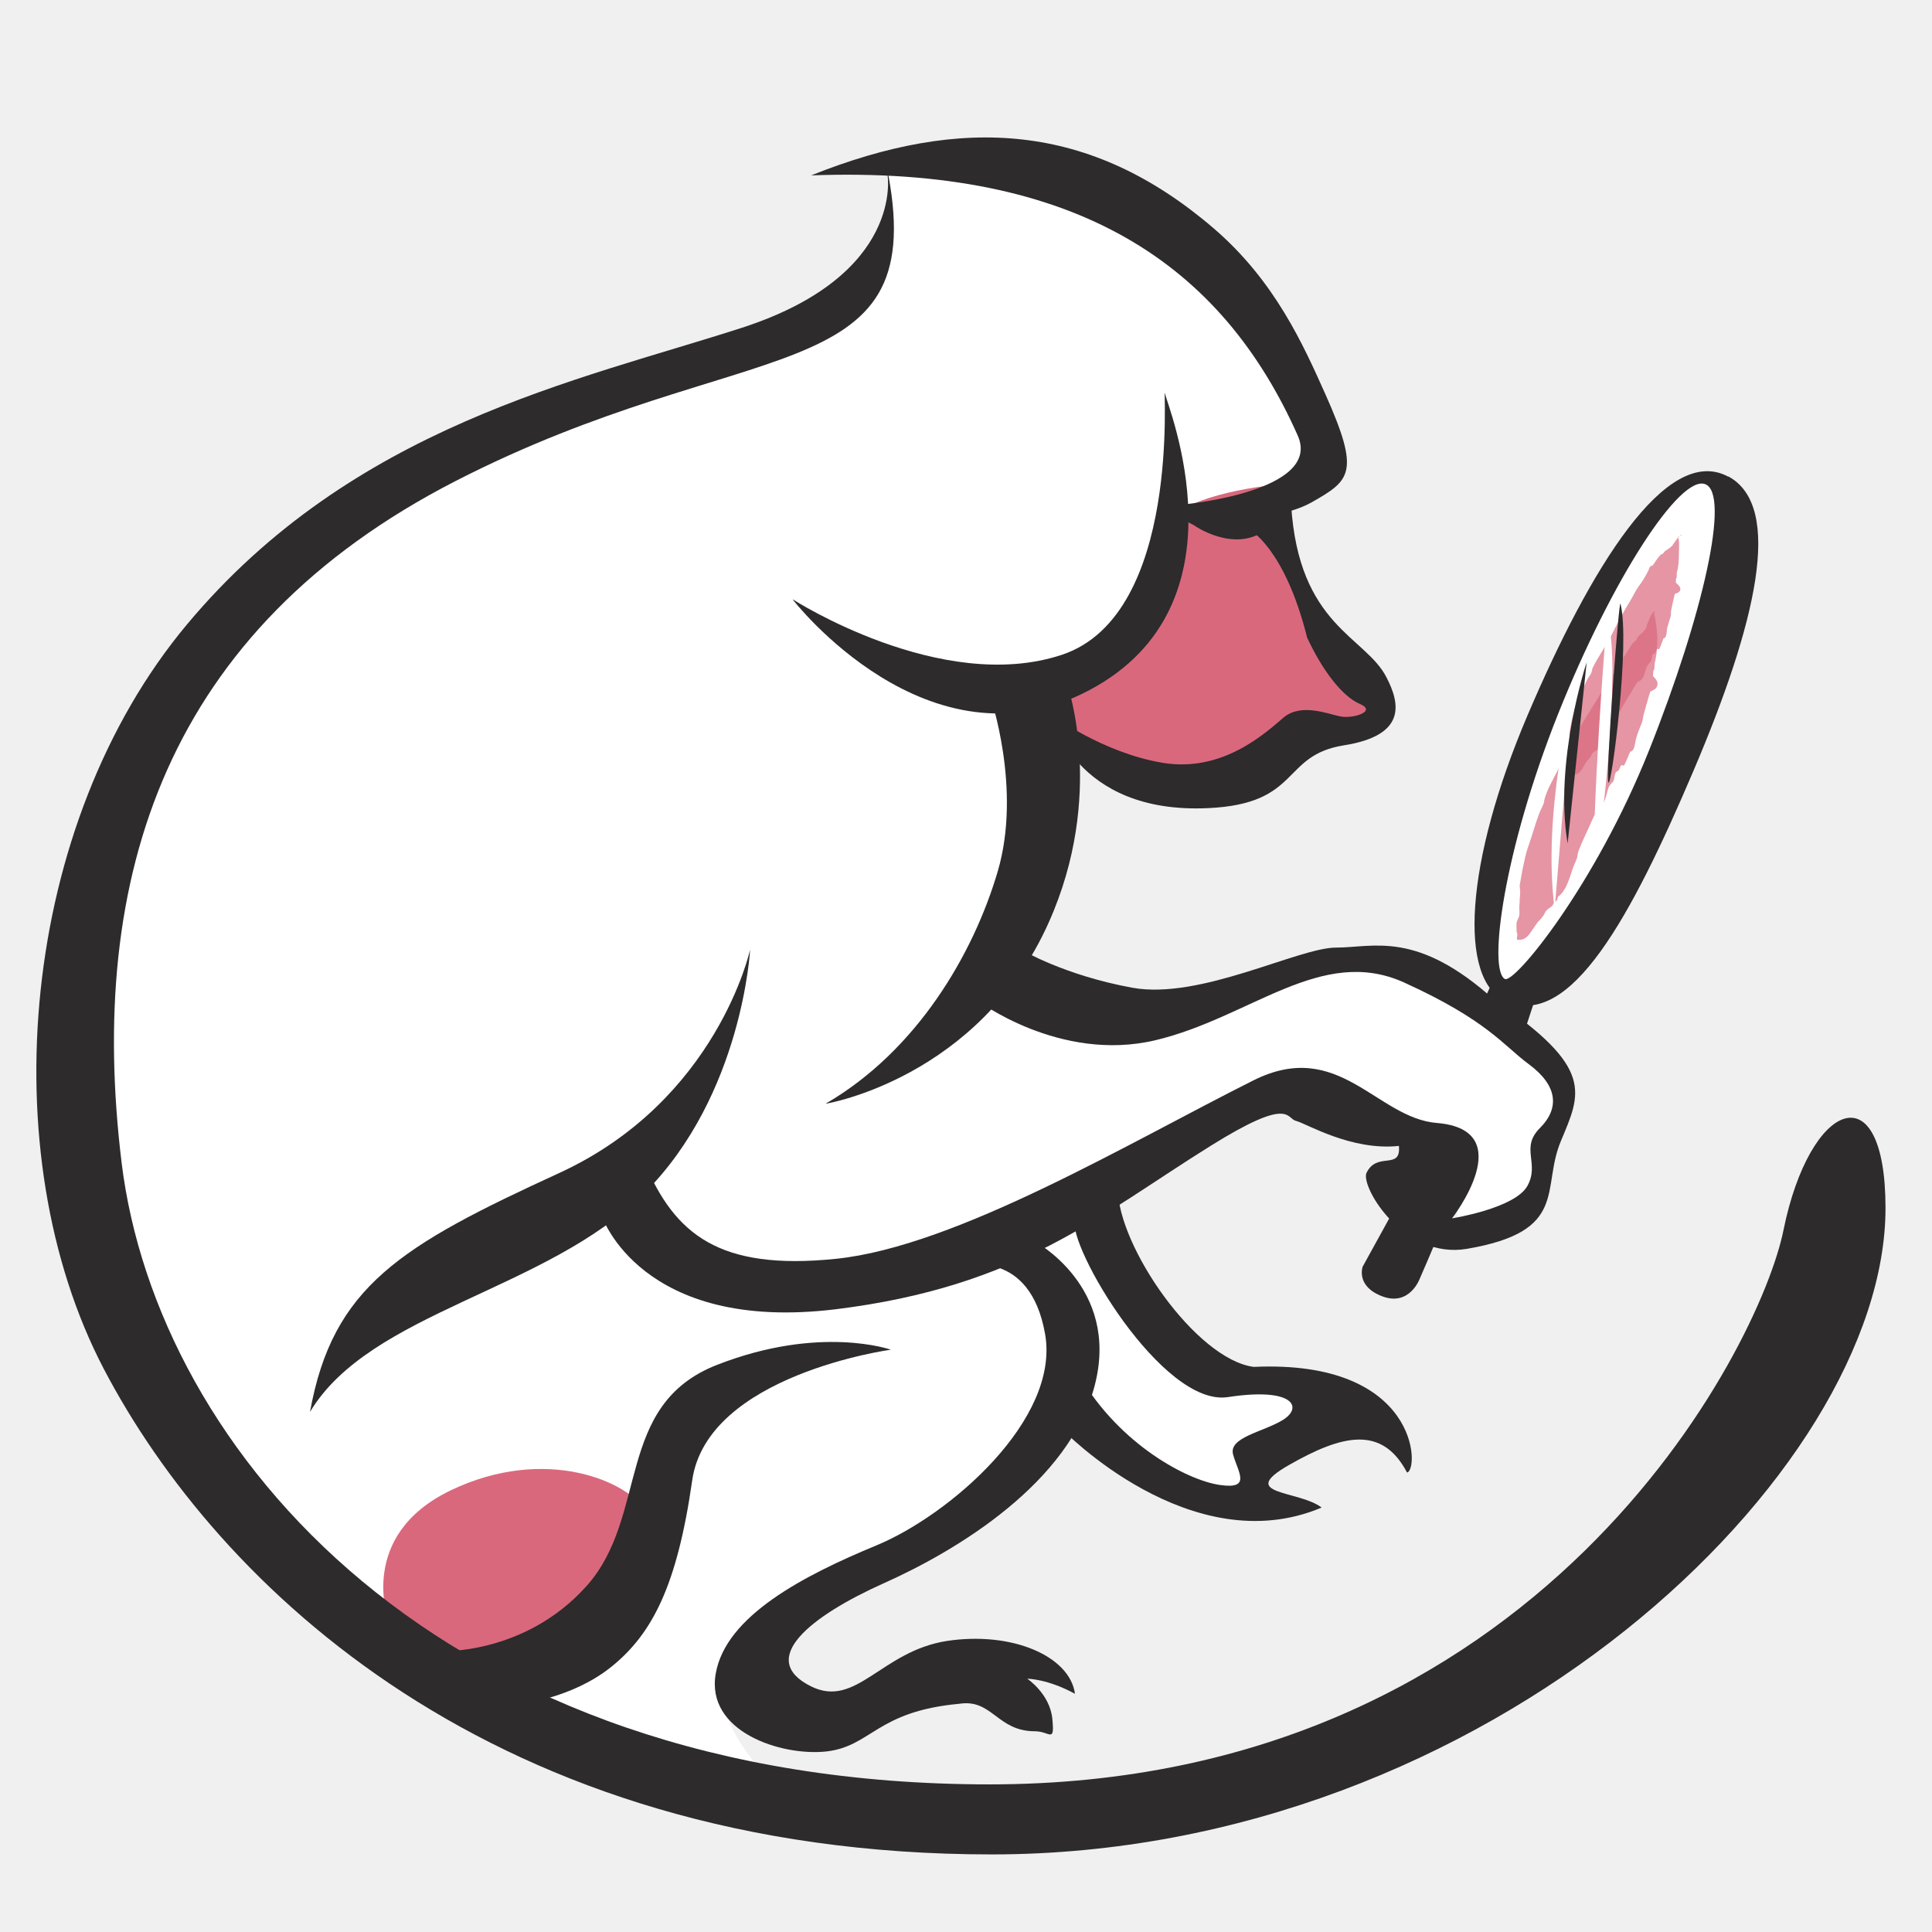
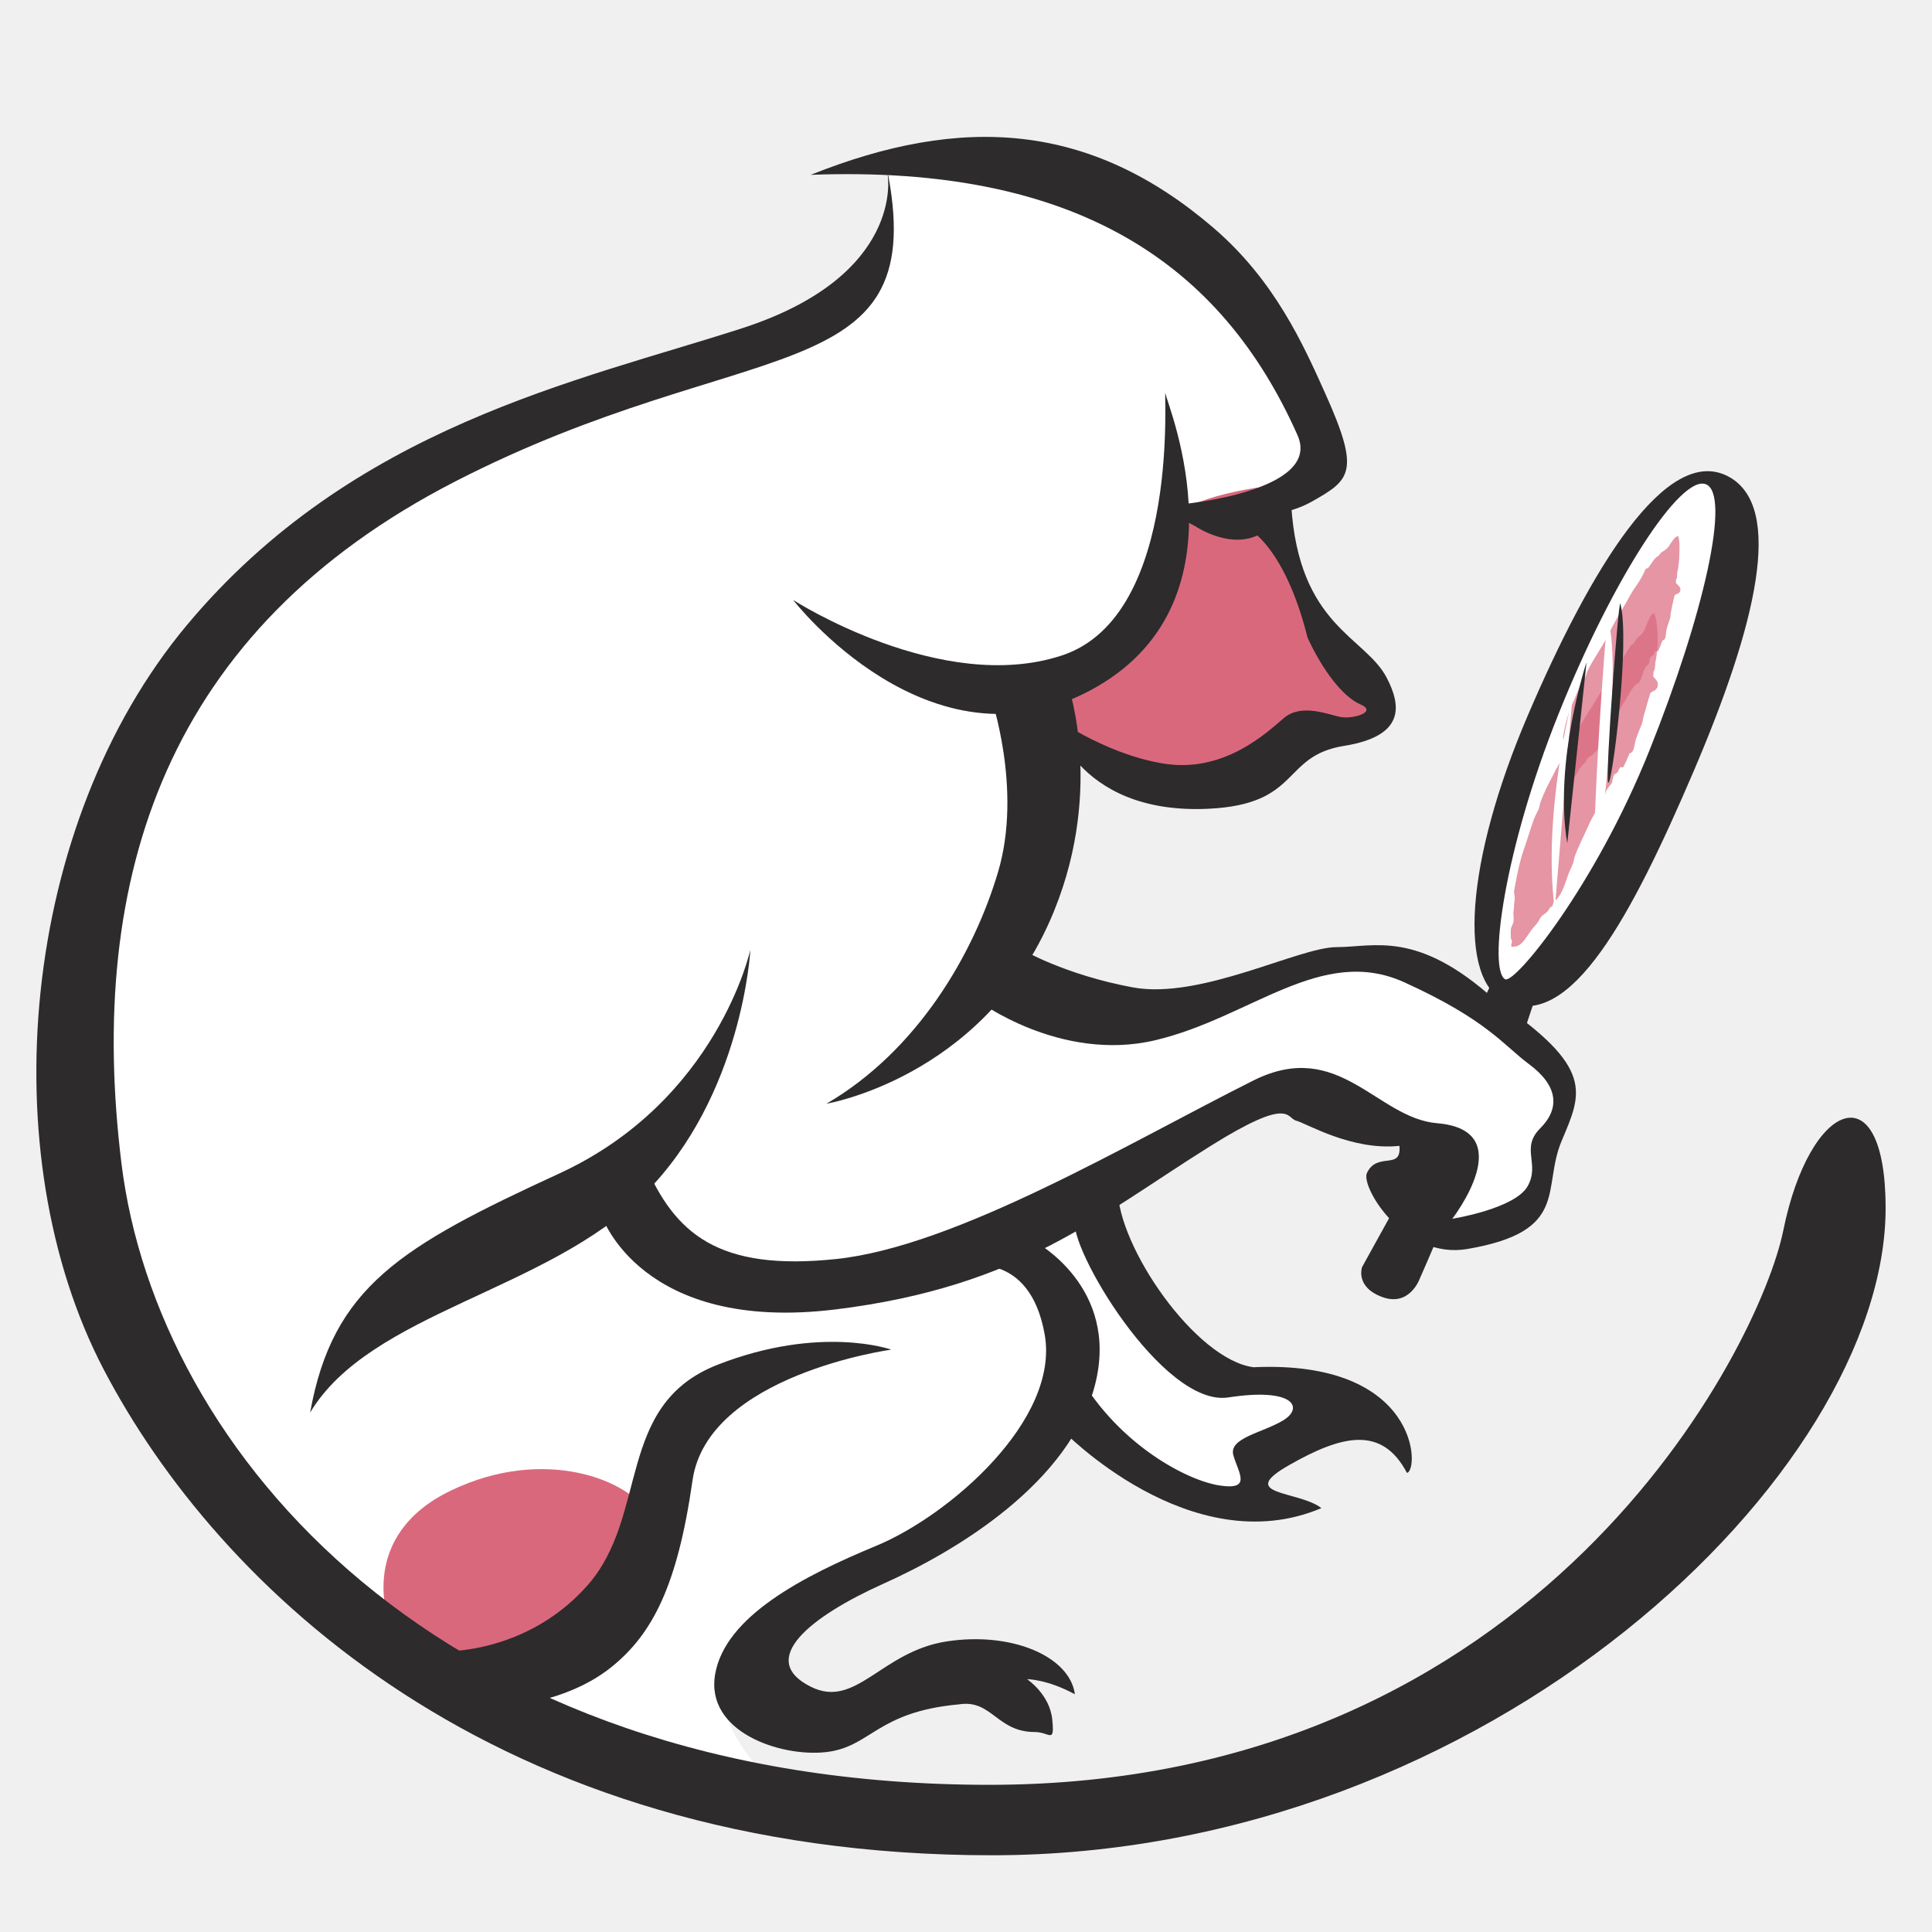
- <svg xmlns="http://www.w3.org/2000/svg" width="640" height="640">
-   <path d="M292.4 53.2s8.7 18.6-3.6 39.2c-6.2 10.2-163.1 43.6-224.3 128.6-37.5 58.7-95 228.7 88.7 341.2 82.5 42.5 117.5 41.2 117.5 41.2s-55-38.7-20-65 86.2-38.7 100-75c16.2 12.5 42.5 38.7 67.5 36.2-2.5-16.2-8.7-22.5 11.2-25s30-2.5 30-2.5-18.7-15-40-16.2-61.2-42.5-60-60c26.2-15 60-40 80-32.5s40 20 43.7 31.2c0 7.5-3.7 20 12.5 10s12.5-16.2 18.7-30 7.5-16.2-6.2-27.5-46.2-37.5-72.5-30-81.2 28.7-108.7 2.5c11.2-25 28.7-65 20-92.5 16.2-12.5 35-26.2 37.5-48.7 18.7-2.5 58.7-13.7 51.2-33.7S374.9 36.0 293.6 53.5" fill="#fff" />
-   <path d="M551.9 257.4c13.7-36.2 36.2-97.5 15-100s-45 55-51.2 70-31.2 90-17.5 100 53.7-70 53.7-70" fill="#fff" />
-   <path d="M435.6 159.9c3.9-6.1 7.2-.8-9.6.4-16.8 1.2-37.0 6.4-40.4 13.8-6.4 13.7-8.6 47.6-33.0 55.1-1.2 8.7 0 28.7 34.3 32.5s35.6-18.7 55.6-18.1 18.1-6.8 11.2-12.5-30.6-43.7-30.6-56.2 8.1-8.1 12.5-15M128.7 536.8s-10.6-28.1 20.6-43.1 59.3-3.1 65 7.5-9.3 53.1-63.1 53.7c-13.1-10.6-22.5-18.1-22.5-18.1" fill="#da687d" />
-   <g opacity=".7" transform="matrix(1.25 0 0 -1.25 -26.846 640)">
-     <path d="M466.2 369.8c.4-1.5.2-3.1.2-4.8-.0-1.6-.1-3.3-.6-4.9.1-.3-.0-.8-.0-1.2-.4-.5-.1-.9-.2-1.3.6-.6 1.5-1.3 1.1-2.1-.2-.5-.8-.7-1.4-.9-.3-1.4-.7-3.0-1.0-4.6-.0-.4-.0-1.0-.1-1.4-.3-1.0-.6-1.9-.9-3.0-.2-.9.0-2.6-1.0-2.8-.4-1.0-.6-1.8-1.1-2.8-.2-.1-.4.1-.6.0-.3-.3-.2-.8-.5-1.1-.2-.2-.5-.1-.6-.3-.3-.5-.2-1.2-.5-1.9a4.7 4.7 0 0 1-1.1-1.4c-.5-1.1-.6-2.6-1.5-3.5-.2-.2-.7-.3-1.0-.6-.2-.2-.4-.6-.6-.9-.3-.4-.6-1.0-.9-1.5-1.0-1.7-2.3-3.7-3.3-5.6-.1-.3-.2-.8-.3-1.1-.3-.8-.9-1.5-1.2-2.3-.5-1.2-1.3-3.3-2.5-4.4-.1-.1-.4-.2-.6-.4-.1-.2-.1-.5-.3-.8-.0-.1-.4-.1-.5-.3-.2-.2-.3-.4-.4-.6-.4-.3-1.0-.5-1.3-.9-.2-.3-.3-.7-.6-1.1-.3-.4-.7-.7-1.0-1.2-.9-1.2-1.3-2.8-2.7-3.3-.3-.1-.8-.1-1.2-.2-.3.3-.0.8-.1 1.1-.0.2-.2.3-.3.5-.1.4-.3 1.3-.3 1.8.0.5.3.9.3 1.6.0.5-.1 1.2-.1 1.8-.0.3.0.6.0.9-.0.5-.0.8.0 1.4.0.7-.0 1.4-.1 2.1.3 1.7.5 3.0 1.0 4.9.2.8.7 2.3 1.1 3.3.8 1.8 1.6 3.9 2.6 5.9.3.6.8 1.1 1.1 1.8.1.3.2.8.3 1.2 1.6 3.3 3.8 6.2 5.5 9.7 1.4 2.8 2.8 5.4 4.7 8.5.8 1.4 1.5 2.9 2.4 4.0.6.8 1.6 2.4 2.3 3.9.2.5.2 1.0 1.0 1.1.7.9 1.3 2.0 2.1 2.8.2.2.5.3.7.4.2.2.3.5.6.7.5.4 1.4.8 2.0 1.6.1.2.2.4.4.6.4.5 1.1 1.8 1.8 2.0.0.0.2.0.3-.0" fill="#da687d" />
+ <svg xmlns="http://www.w3.org/2000/svg" id="svg2" version="1.1" width="640" height="640" xml:space="preserve">
+   <defs id="defs6">
+     <clipPath clipPathUnits="userSpaceOnUse" id="clipPath16">
+       <path d="M 0,512 512,512 512,0 0,0 0,512 z" id="path18" />
+     </clipPath>
+     <clipPath clipPathUnits="userSpaceOnUse" id="clipPath40">
+       <path d="m 435.607,369.899 31.242,0 0,-64.782 -31.242,0 0,64.782 z" id="path42" />
+     </clipPath>
+     <clipPath clipPathUnits="userSpaceOnUse" id="clipPath56">
+       <path d="m 421.796,349.477 39.074,0 0,-88.423 -39.074,0 0,88.423 z" id="path58" />
+     </clipPath>
+   </defs>
+   <g id="g10" transform="matrix(1.25,0,0,-1.25,0,640)">
+     <path id="path22" style="fill:#ffffff;fill-opacity:1;fill-rule:nonzero;stroke:none" d="m 233.98,469.374 c 0,0 7.014,-14.948 -2.949,-31.424 -4.979,-8.234 -130.508,-34.949 -179.508,-102.949 -30,-47 -76,-183 71,-273 66,-34 94,-33 94,-33 0,0 -44,31 -16,52 28,21 69,31 80,60 13,-10 34,-31 54,-29 -2,13 -7,18 9,20 16,2 24,2 24,2 0,0 -15,12 -32,13 -17,1 -49,34 -48,48 21,12 48,32 64,26 16,-6 32,-16 35,-25 0,-6 -3,-16 10,-8 13,8 10,13 15,24 5,11 6,13 -5,22 -11,9 -37,30 -58,24 -21,-6 -65,-23 -87,-2 9,20 23,52 16,74 13,10 28,21 30,39 15,2 47,11 41,27 -6,16 -48.593,87.169 -113.593,73.169" />
+     <path id="path26" style="fill:#ffffff;fill-opacity:1;fill-rule:nonzero;stroke:none" d="m 441.522,306.002 c 11,29 29,78 12,80 -17,2 -36,-44 -41,-56 -5,-12 -25,-72 -14,-80 11,-8 43,56 43,56" />
+     <path id="path30" style="fill:#da687d;fill-opacity:1;fill-rule:nonzero;stroke:none" d="m 348.522,384.002 c 3.13,4.919 5.821,0.645 -7.679,-0.355 -13.5,-1 -29.622,-5.185 -32.389,-11.048 -5.192,-11.002 -6.932,-38.097 -26.432,-44.097 -1,-7 0,-23 27.5,-26 27.5,-3 28.5,15 44.5,14.5 16,-0.5 14.5,5.5 9,10 -5.5,4.5 -24.5,35 -24.5,45 0,10 6.5,6.5 10,12" />
+     <path id="path34" style="fill:#da687d;fill-opacity:1;fill-rule:nonzero;stroke:none" d="m 103.022,82.502 c 0,0 -8.5,22.5 16.5,34.5 25,12 47.5,2.5 52,-6 4.5,-8.5 -7.5,-42.5 -50.5,-43 -10.5,8.5 -18,14.5 -18,14.5" />
+     <g id="g38" transform="translate(-21.47687,0)" />
+     <g id="g44" transform="translate(-21.47687,0)">
+       <g style="opacity:0.7" id="g46" clip-path="url(#clipPath40)">
+         <g id="g48" transform="translate(466.2583,369.8384)">
+           <path id="path50" style="fill:#da687d;fill-opacity:1;fill-rule:evenodd;stroke:none" d="M 0,0 C 0.423,-1.569 0.298,-3.199 0.255,-4.838 0.213,-6.452 0.062,-8.15 -0.349,-9.801 c 0.106,-0.377 -0.082,-0.814 -0.018,-1.201 -0.41,-0.515 -0.194,-0.903 -0.284,-1.354 0.661,-0.674 1.522,-1.313 1.152,-2.162 -0.259,-0.596 -0.874,-0.706 -1.464,-0.995 -0.389,-1.403 -0.709,-3.099 -1.028,-4.649 -0.097,-0.476 -0.044,-1.051 -0.187,-1.485 -0.334,-1.01 -0.691,-1.978 -0.971,-3.09 -0.237,-0.945 0.034,-2.689 -1.063,-2.811 -0.423,-1.049 -0.663,-1.841 -1.165,-2.83 -0.286,-0.163 -0.452,0.106 -0.692,0.009 -0.305,-0.348 -0.294,-0.823 -0.577,-1.114 -0.222,-0.229 -0.503,-0.163 -0.665,-0.385 -0.363,-0.5 -0.266,-1.24 -0.523,-1.902 -0.468,-0.4 -0.862,-0.905 -1.147,-1.478 -0.588,-1.179 -0.698,-2.681 -1.591,-3.593 -0.28,-0.286 -0.761,-0.365 -1.011,-0.647 -0.238,-0.269 -0.455,-0.665 -0.689,-0.98 -0.338,-0.452 -0.669,-1.045 -0.972,-1.583 -1.004,-1.787 -2.383,-3.71 -3.301,-5.664 -0.173,-0.369 -0.199,-0.805 -0.364,-1.165 -0.381,-0.827 -0.943,-1.579 -1.257,-2.333 -0.516,-1.239 -1.31,-3.339 -2.538,-4.42 -0.149,-0.131 -0.473,-0.254 -0.606,-0.414 -0.179,-0.215 -0.136,-0.568 -0.32,-0.808 -0.086,-0.113 -0.4,-0.164 -0.537,-0.302 -0.208,-0.211 -0.306,-0.481 -0.479,-0.639 -0.426,-0.388 -1.015,-0.555 -1.381,-0.959 -0.277,-0.306 -0.397,-0.743 -0.692,-1.127 -0.318,-0.413 -0.761,-0.784 -1.09,-1.202 -0.994,-1.264 -1.38,-2.8 -2.702,-3.396 -0.393,-0.178 -0.88,-0.12 -1.291,-0.241 -0.374,0.344 -0.078,0.818 -0.163,1.164 -0.055,0.222 -0.285,0.382 -0.346,0.583 -0.143,0.474 -0.347,1.336 -0.34,1.878 0.007,0.538 0.305,0.971 0.375,1.612 0.061,0.549 -0.137,1.246 -0.177,1.856 -0.021,0.306 0.064,0.624 0.059,0.956 -0.008,0.533 -0.066,0.801 0.008,1.442 0.086,0.743 -0.074,1.462 -0.171,2.152 0.342,1.705 0.531,3.008 1.09,4.919 0.258,0.881 0.721,2.367 1.18,3.346 0.886,1.895 1.64,3.964 2.6,5.945 0.319,0.656 0.825,1.196 1.139,1.852 0.182,0.381 0.211,0.828 0.395,1.215 1.617,3.398 3.877,6.233 5.565,9.731 1.399,2.859 2.88,5.418 4.745,8.545 0.842,1.415 1.568,2.917 2.434,4.086 0.66,0.891 1.632,2.413 2.334,3.916 0.278,0.596 0.269,1.073 1.005,1.102 0.758,0.948 1.326,2.018 2.119,2.824 0.2,0.202 0.51,0.303 0.733,0.498 0.26,0.228 0.383,0.57 0.638,0.778 0.541,0.441 1.432,0.832 2.035,1.659 0.16,0.22 0.229,0.451 0.406,0.682 0.414,0.539 1.191,1.866 1.81,2.013 C -0.241,0.085 -0.126,0.061 0,0" />
+         </g>
+       </g>
+     </g>
+     <g id="g54" transform="translate(-21.47687,0)" />
+     <g id="g60" transform="translate(-21.47687,0)">
+       <g style="opacity:0.7" id="g62" clip-path="url(#clipPath56)">
+         <g id="g64" transform="translate(459.8965,349.4487)">
+           <path id="path66" style="fill:#da687d;fill-opacity:1;fill-rule:evenodd;stroke:none" d="m 0,0 c 0.688,-1.936 0.765,-4.106 0.935,-6.266 -0.019,-2.14 -0.168,-4.579 -0.715,-6.943 0.098,-0.492 -0.155,-1.108 -0.109,-1.623 -0.519,-0.752 -0.295,-1.25 -0.438,-1.876 0.718,-0.835 1.666,-1.609 1.155,-2.836 -0.37,-0.846 -1.118,-1.037 -1.845,-1.479 -0.64,-1.905 -1.226,-4.263 -1.846,-6.305 -0.187,-0.635 -0.212,-1.395 -0.447,-1.977 -0.547,-1.362 -1.111,-2.656 -1.597,-4.101 -0.416,-1.238 -0.356,-3.498 -1.652,-3.689 -0.61,-1.355 -0.978,-2.373 -1.674,-3.651 -0.35,-0.217 -0.512,0.119 -0.801,-0.013 -0.392,-0.456 -0.442,-1.063 -0.795,-1.445 -0.269,-0.298 -0.585,-0.226 -0.785,-0.514 -0.449,-0.651 -0.386,-1.58 -0.723,-2.425 -0.282,-0.266 -0.546,-0.564 -0.784,-0.888 -0.119,-0.162 -0.233,-0.33 -0.337,-0.505 l -0.153,-0.266 -0.072,-0.136 -0.034,-0.069 -0.003,-0.004 0,-10e-4 c 0.099,0.238 0.028,0.066 0.05,0.119 l -10e-4,-0.002 -0.001,-10e-4 -0.004,-0.01 -0.008,-0.019 -0.016,-0.037 c -0.697,-1.635 -0.851,-3.63 -1.895,-4.955 -0.335,-0.421 -0.872,-0.577 -1.142,-0.971 -0.259,-0.375 -0.491,-0.912 -0.746,-1.347 -0.366,-0.625 -0.722,-1.432 -1.046,-2.164 -1.085,-2.456 -2.571,-5.274 -3.572,-8.03 -0.188,-0.523 -0.205,-1.106 -0.385,-1.617 -0.422,-1.173 -1.022,-2.273 -1.394,-3.342 -0.626,-1.753 -1.474,-4.727 -3.01,-6.377 -0.182,-0.2 -0.567,-0.415 -0.732,-0.65 -0.22,-0.315 -0.191,-0.786 -0.42,-1.137 -0.106,-0.164 -0.475,-0.275 -0.642,-0.48 -0.254,-0.313 -0.383,-0.69 -0.594,-0.926 -0.503,-0.581 -1.23,-0.865 -1.714,-1.438 -0.365,-0.435 -0.562,-1.029 -0.958,-1.568 -0.426,-0.578 -0.991,-1.104 -1.428,-1.683 -0.65,-0.928 -1.251,-1.786 -1.828,-2.608 -0.592,-0.813 -1.215,-1.514 -2.047,-1.884 -0.495,-0.219 -1.042,-0.12 -1.539,-0.256 -0.353,0.473 0.086,1.071 0.061,1.524 -0.018,0.288 -0.25,0.504 -0.28,0.766 -0.07,0.615 -0.141,1.712 -0.035,2.387 0.099,0.676 0.548,1.191 0.712,2.005 0.125,0.708 -0.034,1.591 -0.025,2.359 0.004,0.387 0.13,0.791 0.153,1.206 0.038,0.668 -0.008,0.999 0.13,1.795 0.163,0.922 -0.034,1.854 -0.121,2.709 0.426,2.191 0.686,3.806 1.265,6.362 0.273,1.176 0.786,3.104 1.265,4.488 0.472,1.315 0.904,2.681 1.347,4.063 0.445,1.4 0.906,2.841 1.424,4.249 0.347,0.939 0.896,1.734 1.274,2.728 0.213,0.565 0.249,1.192 0.465,1.767 0.475,1.25 0.99,2.514 1.541,3.656 0.553,1.123 1.13,2.228 1.711,3.336 l 0.938,1.807 c 0.326,0.58 0.653,1.161 0.981,1.745 0.649,1.172 1.283,2.367 1.886,3.609 1.027,1.966 2.073,3.828 3.188,5.725 1.116,1.844 2.324,3.757 3.629,5.817 1.158,1.853 2.248,3.825 3.357,5.355 0.827,1.167 2.173,3.163 3.042,5.126 0.342,0.78 0.349,1.38 1.197,1.482 0.907,1.274 1.649,2.697 2.452,3.773 0.214,0.276 0.563,0.445 0.808,0.722 0.286,0.323 0.408,0.762 0.693,1.065 0.582,0.653 1.672,1.277 2.21,2.569 0.151,0.332 0.198,0.653 0.368,1.006 0.397,0.822 1.098,2.779 1.78,3.145 C -0.284,0.044 -0.151,0.044 0,0" />
+         </g>
+       </g>
+     </g>
+     <path id="path70" style="fill:#ffffff;fill-opacity:1;fill-rule:nonzero;stroke:none" d="m 416.689,327.002 c 0,0 -8,-30.667 -4.667,-56 0.667,8 4.667,56 4.667,56" />
+     <path id="path74" style="fill:#ffffff;fill-opacity:1;fill-rule:nonzero;stroke:none" d="m 426.189,347.726 c -0.61,2.147 -4.597,-59.478 -3.432,-61.636 1.166,-2.159 7.147,48.575 3.432,61.636" />
+     <path id="path78" style="fill:#2d2b2c;fill-opacity:1;fill-rule:nonzero;stroke:none" d="m 235.249,465.604 c 0,0 4.667,-26.62 -38.667,-40.62 -43.333,-14 -103.061,-25.982 -147.06,-78.649 -44,-52.666 -52,-139.999 -22,-197.333 30,-57.333 103.333,-128.667 235.333,-128.667 132,0 236.853,101.506 236.853,171.506 0,36.667 -20.147,28.492 -27.114,-5.908 C 466.305,154.883 408.189,39.002 262.189,39.002 c -146,0 -220.667,88.667 -230,164.667 -9.334,76 11.899,141.469 88.566,180.802 76.667,39.334 125.32,23.664 114.653,80.997" />
+     <path id="path82" style="fill:#2d2b2c;fill-opacity:1;fill-rule:nonzero;stroke:none" d="m 198.857,260.335 c 0,0 -8.667,-40.001 -50.667,-59.333 -42,-19.334 -60,-30 -66,-63.334 16,26.666 62.667,32 88.667,58 26,26 28,64.667 28,64.667" />
+     <path id="path86" style="fill:#2d2b2c;fill-opacity:1;fill-rule:nonzero;stroke:none" d="m 210.19,353.002 c 0,0 36,-46.667 78.667,-24 42.666,22.667 20.667,75.333 20,78.667 -0.667,3.333 4.666,-58.667 -27.334,-69.334 -32,-10.666 -71.333,14.667 -71.333,14.667" />
+     <path id="path90" style="fill:#2d2b2c;fill-opacity:1;fill-rule:nonzero;stroke:none" d="m 116.189,74.336 c 0,0 22.666,-1.334 39.333,17.332 16.667,18.668 7.334,48 34.667,58.668 27.333,10.666 46,4 46,4 0,0 -48.667,-6.668 -52.667,-34.668 -4,-28 -10.666,-40.666 -21.333,-49.332 -10.667,-8.668 -24.667,-10 -24.667,-10 l -21.333,14 z" />
+     <path id="path94" style="fill:#2d2b2c;fill-opacity:1;fill-rule:nonzero;stroke:none" d="m 219.022,219.502 c 0,0 40.523,6.783 59,48 15.167,33.833 5,63 5,63 l -20.5,-3 c 0,0 8.5,-24.5 2,-46.5 -6.5,-22 -21.5,-47.5 -45.5,-61.5" />
+     <path id="path98" style="fill:#2d2b2c;fill-opacity:1;fill-rule:nonzero;stroke:none" d="m 437.133,313.162 c -14.461,-36.13 -35.773,-62.068 -38.265,-60.674 -4.494,2.513 -0.358,34.036 14.104,70.166 14.46,36.13 32.432,63.635 39.104,61.014 6.672,-2.621 -0.483,-34.376 -14.943,-70.506 m 20.999,72.506 c -16.442,8.934 -36.644,-24.449 -53.276,-63.334 -16.633,-38.885 -18.542,-70.229 -5.759,-75.836 17.092,-7.496 33.127,22.285 49.759,61.17 16.632,38.885 24,70 9.276,78" />
+     <path id="path102" style="fill:#2d2b2c;fill-opacity:1;fill-rule:nonzero;stroke:none" d="m 159.522,189.668 c 0,0 10.331,-31.037 62,-24.666 48.667,6 69.59,24.744 99.333,43.334 21.334,13.332 20,7.332 22.667,6.666 2.667,-0.666 14.667,-8 27.333,-6.666 0.667,-6.668 -5.999,-1.334 -8.666,-7.334 -1.333,-4 10.12,-22.824 26.666,-20 27.334,4.666 19.667,16 25.001,28.666 5.333,12.666 9,19.334 -17.667,37.334 -20.667,18.666 -32,13.999 -42,13.999 -10,0 -36,-13.999 -54,-10.666 -18,3.333 -29.334,10 -29.334,10 l -11.999,-13.333 c 0,0 21.999,-16.666 47.333,-10.666 25.333,6 44.001,25.332 66.001,15.332 22,-10 26.282,-16.701 32.999,-21.666 7.667,-5.668 8.333,-11.666 3,-17 -5.334,-5.334 0.001,-9.334 -3.332,-15.334 -3.334,-6 -20,-8.666 -20,-8.666 0,0 18.273,23.477 -4,25.332 -16,1.334 -26,22.668 -48.667,11.334 -32.55,-16.277 -78.668,-44 -110.668,-47.332 -31.193,-3.248 -42.667,6.666 -50.667,25.332 -9.333,-8 -11.333,-14 -11.333,-14" />
+     <path id="path106" style="fill:#2d2b2c;fill-opacity:1;fill-rule:nonzero;stroke:none" d="m 274.189,183.002 c 0,0 22.667,-12 16,-38 -6.667,-26 -36.667,-44 -56,-52.668 -19.333,-8.666 -33.743,-20.127 -19.333,-27.332 12,-6 18.667,9.334 36,12 17.333,2.666 32.667,-4 34,-14 -7.334,4 -12.667,4 -12.667,4 0,0 6,-4 6.667,-10.668 0.666,-6.666 -0.667,-3.332 -4.667,-3.332 -10,0 -11.333,8.666 -20,7.332 -22,-2 -23.333,-11.334 -35.333,-12.666 -12,-1.334 -32,5.334 -29.334,20.666 2.667,15.334 23.334,26 42.667,34 19.333,8 48.667,33.334 44.667,56 -4,22.668 -21.334,18 -21.334,18 l 18.667,6.668 z" />
+     <path id="path110" style="fill:#2d2b2c;fill-opacity:1;fill-rule:nonzero;stroke:none" d="m 331.022,371.752 c 0,0 9.5,-4.75 15.5,-28.75 4,-8.667 9.333,-15.667 14,-17.667 4.667,-2 -2,-4 -5.333,-3.333 -3.334,0.667 -10.334,3.667 -15,-0.333 -4.667,-4 -16,-14.667 -32,-12 -16,2.666 -29.667,12.833 -29.667,12.833 0,0 6,-26.5 41.667,-24.833 24.721,1.155 19.333,14 36,16.666 16.666,2.667 14.893,11.089 11.333,18 -5.667,11 -23.333,13.667 -25.333,45.834 -2,3.333 -14.5,-0.417 -11.167,-6.417" />
+     <path id="path114" style="fill:#2d2b2c;fill-opacity:1;fill-rule:nonzero;stroke:none" d="m 388.014,204.471 c 1.506,-1.477 -11.825,-31.469 -11.825,-31.469 0,0 -2.667,-7.334 -9.814,-4.75 -7.311,2.645 -5.413,7.948 -5.413,7.948 l 17.026,30.837 c 0,0 9.353,-1.906 10.026,-2.566" />
+     <path id="path118" style="fill:#2d2b2c;fill-opacity:1;fill-rule:nonzero;stroke:none" d="m 406.746,247.168 c -0.667,-2 -3.333,-10 -3.333,-10 l -10.891,8.334 2.891,6.332 11.333,-4.666 z" />
+     <path id="path122" style="fill:#2d2b2c;fill-opacity:1;fill-rule:nonzero;stroke:none" d="m 284.856,189.002 c -2,-7.334 23.333,-50.002 40.667,-47.334 17.333,2.666 19.999,-2.668 14.666,-6 -5.333,-3.334 -14.666,-4.668 -13.333,-9.334 1.333,-4.666 5,-9.334 -3.667,-8 -8.666,1.334 -26.333,10.668 -37,28.668 -3.333,-10.668 -4.666,-14 -4.666,-14 0,0 34,-35.334 68.666,-20.668 -6,4.668 -22.666,3.334 -8.666,11.334 14,8 24.666,10.666 31.333,-2 3.333,0.666 3.333,30 -40.667,28 -15.333,2 -36,32 -36,47.334 -4,-4 -9.333,-0.666 -11.333,-8" />
+     <path id="path126" style="fill:#2d2b2c;fill-opacity:1;fill-rule:nonzero;stroke:none" d="m 420.446,336.502 c 0,0 -8.75,-26.286 -5.104,-48 0.729,6.857 5.104,48 5.104,48" />
+     <path id="path130" style="fill:#2d2b2c;fill-opacity:1;fill-rule:nonzero;stroke:none" d="m 429.405,352.05 c -0.444,1.66 -4.07,-45.761 -3.203,-47.435 0.868,-1.673 5.909,37.339 3.203,47.435" />
+     <path id="path134" style="fill:#2d2b2c;fill-opacity:1;fill-rule:nonzero;stroke:none" d="m 312.855,378.335 c 0,0 37.667,3.333 31,18.333 -20.105,45.239 -58.333,71.667 -129,69 40,16 74,14 106.667,-14 16.333,-14 23.893,-31.041 29.75,-44.083 9.34,-20.801 6.589,-22.747 -3.75,-28.583 -12.568,-7.095 -34.191,-2.57 -34.667,-0.667" />
+     <path id="path138" style="fill:#2d2b2c;fill-opacity:1;fill-rule:nonzero;stroke:none" d="m 316.708,372.582 c 0,0 10.364,-7.138 18.502,-1.326 3.741,3.849 6.233,5.95 -4.371,5.512 l -12.905,0.529 c -8.941,1.825 -8.765,-0.938 -1.226,-4.715 z" />
  </g>
-   <g opacity=".7" transform="matrix(1.25 0 0 -1.25 -26.846 640)">
-     <path d="M459.8 349.4c.6-1.9.7-4.1.9-6.2-.0-2.1-.1-4.5-.7-6.9.0-.4-.1-1.1-.1-1.6-.5-.7-.2-1.2-.4-1.8.7-.8 1.6-1.6 1.1-2.8-.3-.8-1.1-1.0-1.8-1.4-.6-1.9-1.2-4.2-1.8-6.3-.1-.6-.2-1.3-.4-1.9-.5-1.3-1.1-2.6-1.5-4.1-.4-1.2-.3-3.4-1.6-3.6-.6-1.3-.9-2.3-1.6-3.6-.3-.2-.5.1-.8-.0-.3-.4-.4-1.0-.7-1.4-.2-.2-.5-.2-.7-.5-.4-.6-.3-1.5-.7-2.4a6.5 6.5 0 0 1-1.1-1.3l-.1-.2-.0-.1-.0-.0-.0-.0v-.0l.0.1-.0-.0-.0-.0-.0-.0-.0-.0-.0-.0c-.6-1.6-.8-3.6-1.8-4.9-.3-.4-.8-.5-1.1-.9-.2-.3-.4-.9-.7-1.3-.3-.6-.7-1.4-1.0-2.1-1.0-2.4-2.5-5.2-3.5-8.0-.1-.5-.2-1.1-.3-1.6-.4-1.1-1.0-2.2-1.3-3.3-.6-1.7-1.4-4.7-3.0-6.3-.1-.2-.5-.4-.7-.6-.2-.3-.1-.7-.4-1.1-.1-.1-.4-.2-.6-.4-.2-.3-.3-.6-.5-.9-.5-.5-1.2-.8-1.7-1.4-.3-.4-.5-1.0-.9-1.5-.4-.5-.9-1.1-1.4-1.6l-1.8-2.6c-.5-.8-1.2-1.5-2.0-1.8-.4-.2-1.0-.1-1.5-.2-.3.4.0 1.0.0 1.5-.0.2-.2.5-.2.7-.0.6-.1 1.7-.0 2.3.0.6.5 1.1.7 2.0.1.7-.0 1.5-.0 2.3.0.3.1.7.1 1.2.0.6-.0.9.1 1.7.1.9-.0 1.8-.1 2.7.4 2.1.6 3.8 1.2 6.3.2 1.1.7 3.1 1.2 4.4.4 1.3.9 2.6 1.3 4.0.4 1.4.9 2.8 1.4 4.2.3.9.8 1.7 1.2 2.7.2.5.2 1.1.4 1.7.4 1.2.9 2.5 1.5 3.6a147.5 147.5 0 0 0 1.7 3.3l.9 1.8c.3.5.6 1.1.9 1.7a75.5 75.5 0 0 1 1.8 3.6 129.6 129.6 0 0 0 3.1 5.7 340.1 340.1 0 0 0 3.6 5.8c1.1 1.8 2.2 3.8 3.3 5.3.8 1.1 2.1 3.1 3.0 5.1.3.7.3 1.3 1.1 1.4.9 1.2 1.6 2.6 2.4 3.7.2.2.5.4.8.7.2.3.4.7.6 1.0.5.6 1.6 1.2 2.2 2.5.1.3.1.6.3 1.0.3.8 1.0 2.7 1.7 3.1.0.0.2.0.3.0" fill="#da687d" />
-   </g>
-   <path d="M520.8 231.2s-10 38.3-5.8 70l5.8-70m11.8-25.9c-.7-2.6-5.7 74.3-4.2 77.0 1.4 2.6 8.9-60.7 4.2-77.0" fill="#fff" />
-   <path d="M294.0 57.9s5.8 33.2-48.3 50.7-128.8 32.4-183.8 98.3c-55 65.8-65 174.9-27.5 246.6 37.5 71.6 129.1 160.8 294.1 160.8S624.6 487.7 624.6 400.2c0-45.8-25.1-35.6-33.8 7.3-7.8 38.8-80.5 183.6-263.0 183.6-182.5 0-275.8-110.8-287.5-205.8-11.6-95 14.8-176.8 110.7-226.0 95.8-49.1 156.6-29.5 143.3-101.2" fill="#2d2b2c" />
-   <path d="M248.5 314.5s-10.8 50.0-63.3 74.1c-52.5 24.1-75 37.5-82.5 79.1 20-33.3 78.3-40 110.8-72.5s35-80.8 35-80.8m14.1-115.8s45 58.3 98.3 30c53.3-28.3 25.8-94.1 25-98.3-.8-4.1 5.8 73.3-34.1 86.6-40 13.3-89.1-18.3-89.1-18.3M145.2 547.0s28.3 1.6 49.1-21.6c20.8-23.3 9.1-60 43.3-73.3 34.1-13.3 57.5-5 57.5-5s-60.8 8.3-65.8 43.3-13.3 50.8-26.6 61.6c-13.3 10.8-30.8 12.5-30.8 12.5l-26.6-17.5z" fill="#2d2b2c" />
-   <path d="M273.7 365.6s50.6-8.4 73.7-60c18.9-42.2 6.2-78.7 6.2-78.7l-25.6 3.7s10.6 30.6 2.5 58.1-26.8 59.3-56.8 76.8m272.6-117.0c-18.0 45.1-44.7 77.5-47.8 75.8-5.6-3.1-.4-42.5 17.6-87.7 18.0-45.1 40.5-79.5 48.8-76.2 8.3 3.2-.6 42.9-18.6 88.1m26.2-90.6c-20.5-11.1-45.8 30.5-66.5 79.1-20.7 48.6-23.1 87.7-7.1 94.7 21.3 9.3 41.4-27.8 62.1-76.4s30-87.5 11.5-97.5" fill="#2d2b2c" />
-   <path d="M199.4 402.9s12.9 38.7 77.5 30.8c60.8-7.5 86.9-30.9 124.1-54.1 26.6-16.6 25-9.1 28.3-8.3 3.3.8 18.3 10 34.1 8.3.8 8.3-7.4 1.6-10.8 9.1-1.6 5 12.6 28.5 33.3 25 34.1-5.8 24.5-20 31.2-35.8 6.6-15.8 11.2-24.1-22.0-46.6-25.8-23.3-40-17.4-52.5-17.4s-45 17.4-67.5 13.3-36.6-12.5-36.6-12.5l-14.9 16.6s27.4 20.8 59.1 13.3c31.6-7.5 55.0-31.6 82.5-19.1 27.5 12.5 32.8 20.8 41.2 27.0 9.5 7.0 10.4 14.5 3.7 21.2-6.6 6.6.0 11.6-4.1 19.1-4.1 7.5-25 10.8-25 10.8s22.8-29.3-5-31.6c-20-1.6-32.5-28.3-60.8-14.1-40.6 20.3-98.3 55-138.3 59.1-38.9 4.0-53.3-8.3-63.3-31.6-11.6 10-14.1 17.5-14.1 17.5" fill="#2d2b2c" />
-   <path d="M342.7 411.2s28.3 15 20 47.5-45.8 55-70 65.8c-24.1 10.8-42.1 25.1-24.1 34.1 15 7.5 23.3-11.6 45-15 21.6-3.3 40.8 5 42.5 17.5-9.1-5-15.8-5-15.8-5s7.5 5 8.3 13.3c.8 8.3-.8 4.1-5.8 4.1-12.5 0-14.1-10.8-25-9.1-27.5 2.5-29.1 14.1-44.1 15.8-15 1.6-40-6.6-36.6-25.8 3.3-19.1 29.1-32.5 53.3-42.5 24.1-10 60.8-41.6 55.8-70-5-28.3-26.6-22.5-26.6-22.5l23.3-8.3zm71.0-235.9s11.8 5.9 19.3 35.9c5 10.8 11.6 19.5 17.5 22.0 5.8 2.5-2.5 5-6.6 4.1-4.1-.8-12.9-4.5-18.7.4s-20 18.3-40 15c-20-3.3-37.0-16.0-37.0-16.0s7.5 33.1 52.0 31.0c30.9-1.4 24.1-17.5 45-20.8 20.8-3.3 18.6-13.8 14.1-22.5-7.0-13.7-29.1-17.0-31.6-57.2-2.5-4.1-18.1.5-13.9 8.0m71.2 209.1c1.8 1.8-14.7 39.3-14.7 39.3s-3.3 9.1-12.2 5.9c-9.1-3.3-6.7-9.9-6.7-9.9l21.2-38.5s11.6 2.3 12.5 3.2m23.4-53.3l-4.1 12.5-13.6-10.4 3.6-7.9 14.1 5.8z" fill="#2d2b2c" />
-   <path d="M356.0 403.7c-2.5 9.1 29.1 62.5 50.8 59.1 21.6-3.3 24.9 3.3 18.3 7.5-6.6 4.1-18.3 5.8-16.6 11.6 1.6 5.8 6.2 11.6-4.5 10-10.8-1.6-32.9-13.3-46.2-35.8-4.1 13.3-5.8 17.5-5.8 17.5s42.5 44.1 85.8 25.8c-7.5-5.8-28.3-4.1-10.8-14.1s30.8-13.3 39.1 2.5c4.1-.8 4.1-37.5-50.8-35-19.1-2.5-45-40-45-59.1-5 5-11.6.8-14.1 10m169.4-184.3s-10.9 32.8-6.3 60l6.3-60m11.2-19.4c-.5-2.0-5.0 57.2-4.0 59.2 1.0 2.0 7.3-46.6 4.0-59.2m-145.6-32.8s47.0-4.1 38.7-22.9c-25.1-56.5-72.9-89.5-161.2-86.2 50-20 92.5-17.5 133.3 17.5 20.4 17.5 29.8 38.8 37.1 55.1 11.6 26 8.2 28.4-4.6 35.7-15.7 8.8-42.7 3.2-43.3.8" fill="#2d2b2c" />
-   <path d="M395.8 174.2s12.9 8.9 23.1 1.6c4.6-4.8 7.7-7.4-5.4-6.8l-16.1-.6c-11.1-2.2-10.9 1.1-1.5 5.8z" fill="#2d2b2c" />
</svg>
